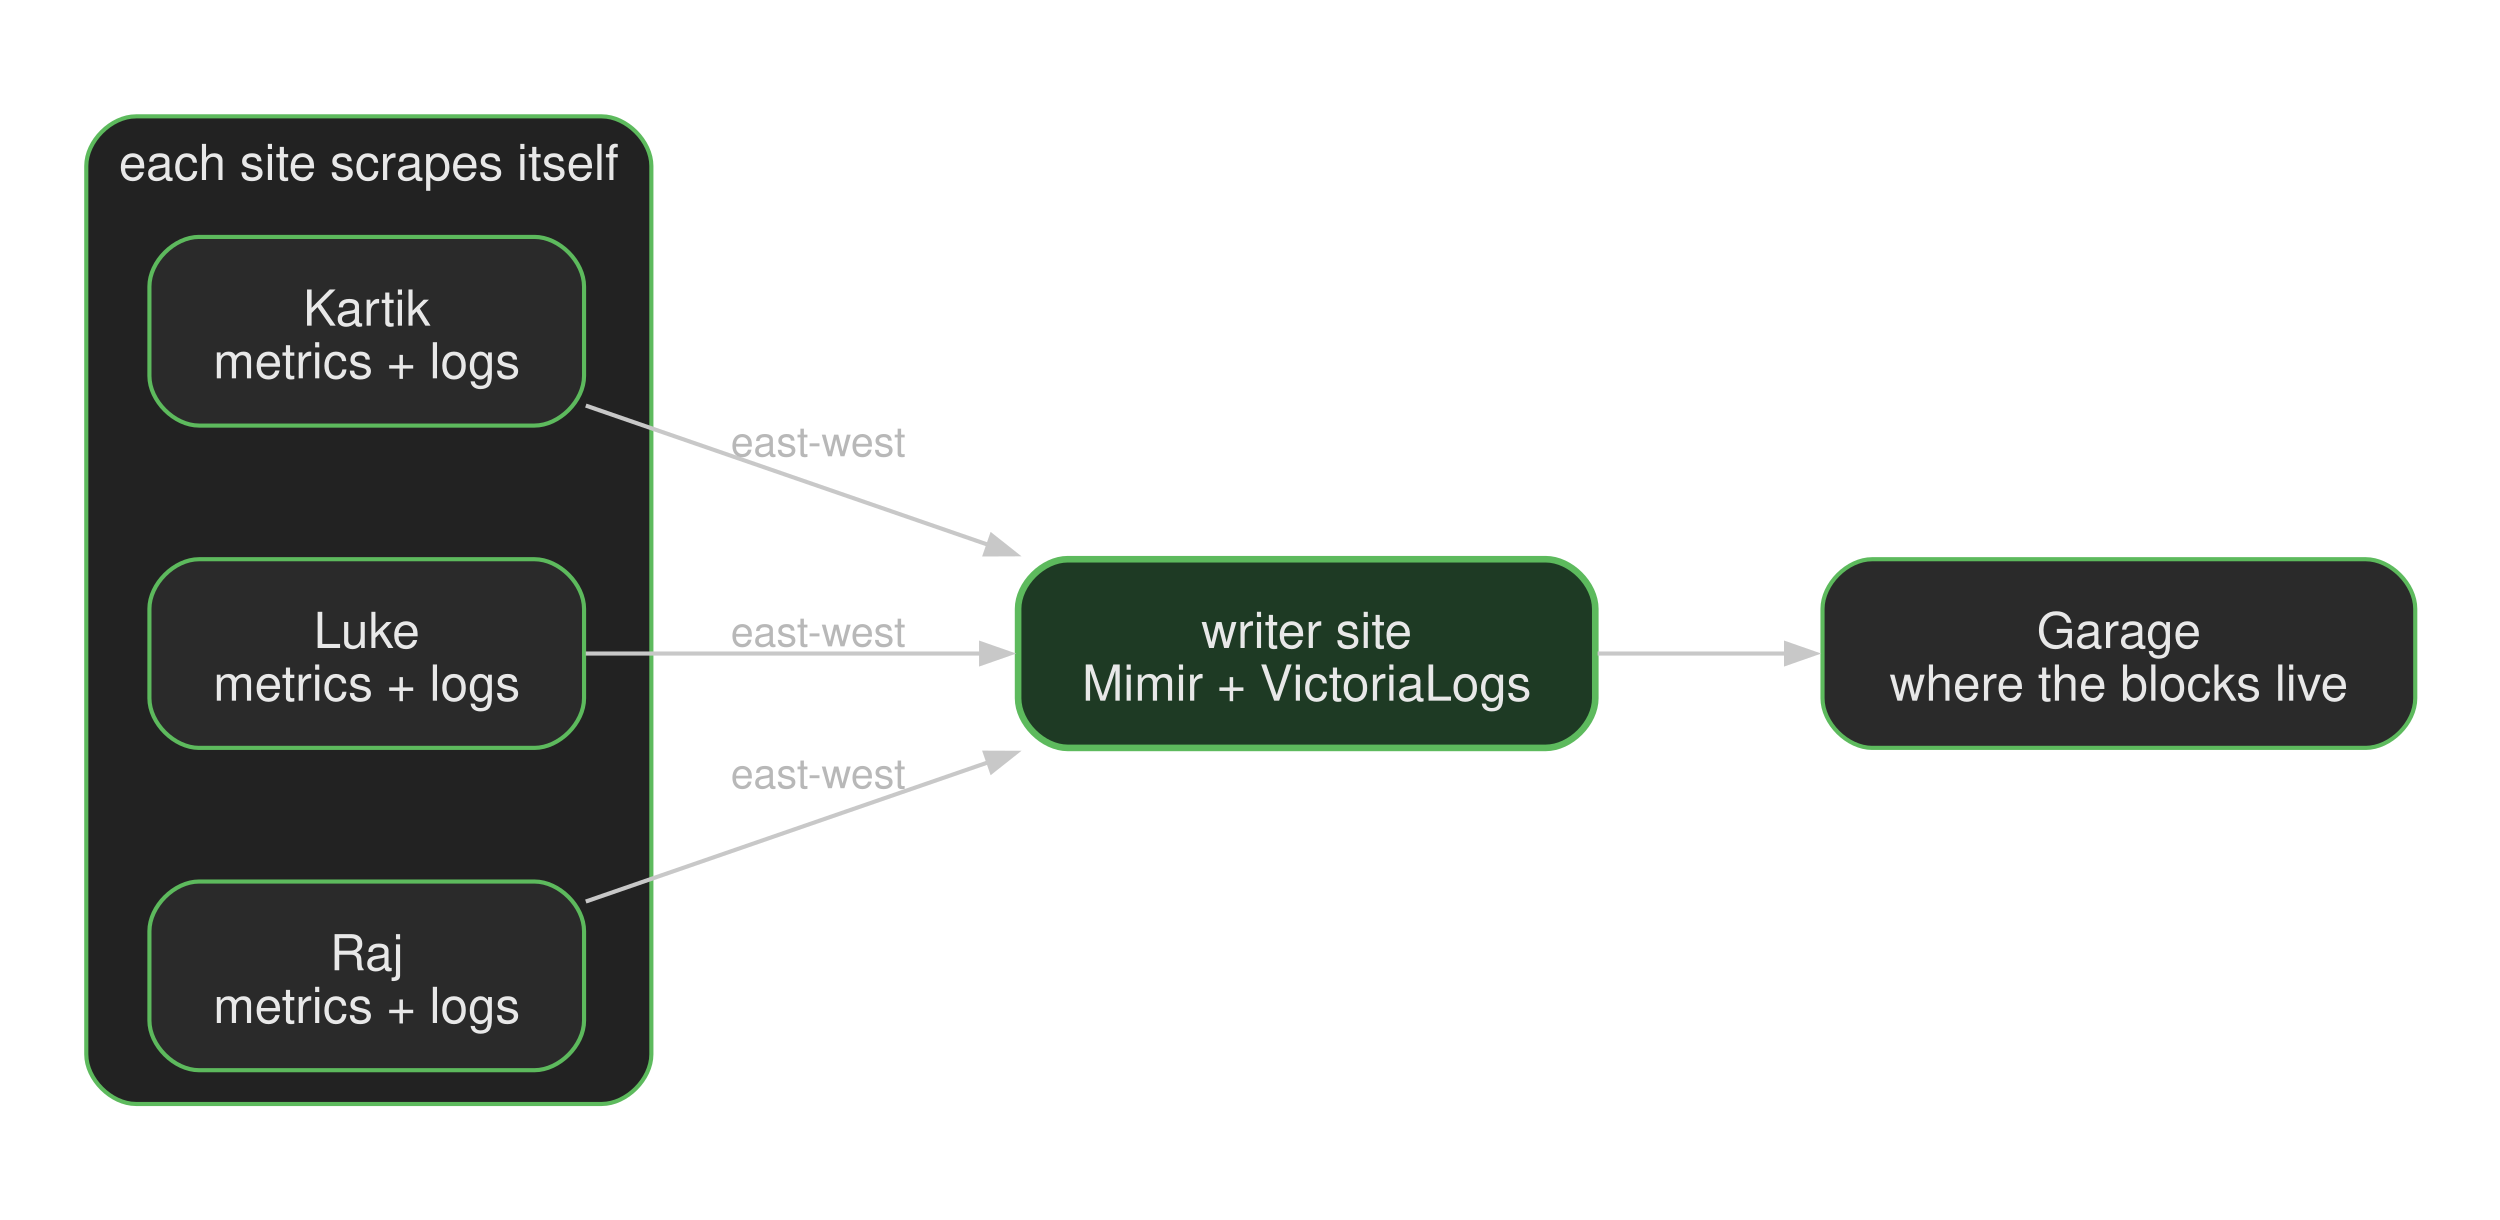
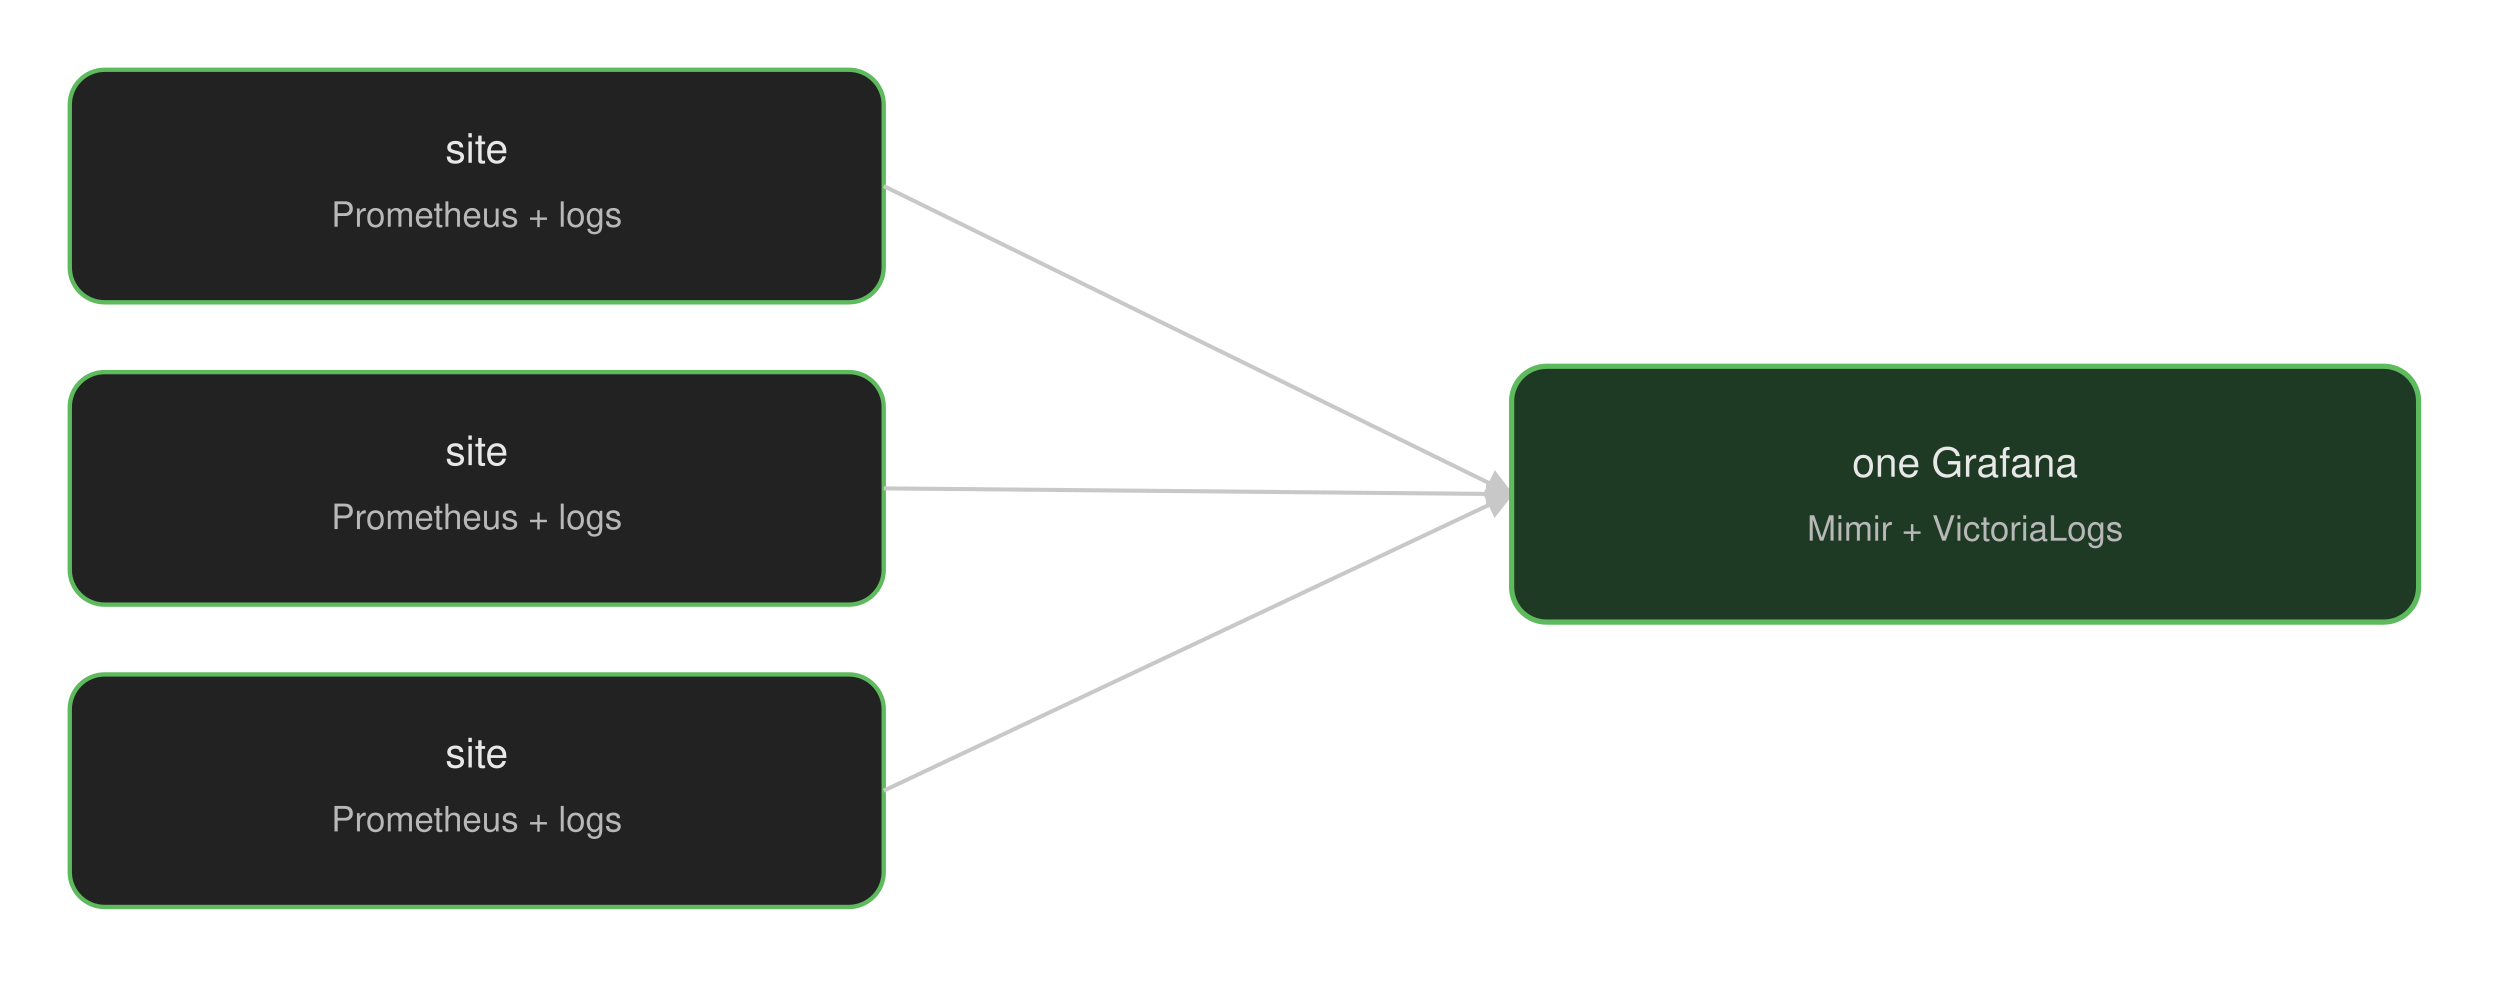
- <svg xmlns="http://www.w3.org/2000/svg" width="605pt" height="295pt" viewBox="0.00 0.00 605.00 295.00">
-   <g id="graph0" class="graph" transform="scale(1 1) rotate(0) translate(20.16 275.16)">
-     <g id="clust1" class="cluster">
-       <path fill="#222222" stroke="#5dba5d" d="M12.72,-8C12.72,-8 125.47,-8 125.47,-8 131.47,-8 137.47,-14 137.47,-20 137.47,-20 137.47,-235 137.47,-235 137.47,-241 131.47,-247 125.47,-247 125.47,-247 12.72,-247 12.72,-247 6.72,-247 0.72,-241 0.72,-235 0.72,-235 0.72,-20 0.72,-20 0.72,-14 6.72,-8 12.72,-8" />
-       <text xml:space="preserve" text-anchor="middle" x="69.09" y="-231.6" font-family="Helvetica,sans-Serif" font-size="12.00" fill="#e8e8e8">each site scrapes itself</text>
-     </g>
-     <g id="node1" class="node">
-       <path fill="#2a2a2a" stroke="#5dba5d" d="M109.18,-217.83C109.18,-217.83 28,-217.83 28,-217.83 22,-217.83 16,-211.83 16,-205.83 16,-205.83 16,-184.17 16,-184.17 16,-178.17 22,-172.17 28,-172.17 28,-172.17 109.18,-172.17 109.18,-172.17 115.18,-172.17 121.18,-178.17 121.18,-184.17 121.18,-184.17 121.18,-205.83 121.18,-205.83 121.18,-211.83 115.18,-217.83 109.18,-217.83" />
-       <text xml:space="preserve" text-anchor="middle" x="68.59" y="-196.35" font-family="Helvetica,sans-Serif" font-size="12.00" fill="#e8e8e8">Kartik</text>
-       <text xml:space="preserve" text-anchor="middle" x="68.59" y="-183.6" font-family="Helvetica,sans-Serif" font-size="12.00" fill="#e8e8e8">metrics + logs</text>
-     </g>
-     <g id="node4" class="node">
-       <path fill="#1e3a24" stroke="#5dba5d" stroke-width="1.6" d="M353.9,-139.83C353.9,-139.83 238.22,-139.83 238.22,-139.83 232.22,-139.83 226.22,-133.83 226.22,-127.83 226.22,-127.83 226.22,-106.17 226.22,-106.17 226.22,-100.17 232.22,-94.17 238.22,-94.17 238.22,-94.17 353.9,-94.17 353.9,-94.17 359.9,-94.17 365.9,-100.17 365.9,-106.17 365.9,-106.17 365.9,-127.83 365.9,-127.83 365.9,-133.83 359.9,-139.83 353.9,-139.83" />
-       <text xml:space="preserve" text-anchor="middle" x="296.06" y="-118.35" font-family="Helvetica,sans-Serif" font-size="12.00" fill="#e8e8e8">writer site</text>
-       <text xml:space="preserve" text-anchor="middle" x="296.06" y="-105.6" font-family="Helvetica,sans-Serif" font-size="12.00" fill="#e8e8e8">Mimir + VictoriaLogs</text>
-     </g>
-     <g id="edge1" class="edge">
-       <path fill="none" stroke="#c8c8c8" d="M121.6,-177.01C150.49,-167.01 186.97,-154.39 219.01,-143.31" />
-       <polygon fill="#c8c8c8" stroke="#c8c8c8" points="219.81,-145.62 225.62,-141.02 218.21,-140.99 219.81,-145.62" />
-       <text xml:space="preserve" text-anchor="middle" x="177.84" y="-164.74" font-family="Helvetica,sans-Serif" font-size="10.00" fill="#b8b8b8">east-west</text>
-     </g>
-     <g id="node2" class="node">
-       <path fill="#2a2a2a" stroke="#5dba5d" d="M109.18,-139.83C109.18,-139.83 28,-139.83 28,-139.83 22,-139.83 16,-133.83 16,-127.83 16,-127.83 16,-106.17 16,-106.17 16,-100.17 22,-94.17 28,-94.17 28,-94.17 109.18,-94.17 109.18,-94.17 115.18,-94.17 121.18,-100.17 121.18,-106.17 121.18,-106.17 121.18,-127.83 121.18,-127.83 121.18,-133.83 115.18,-139.83 109.18,-139.83" />
-       <text xml:space="preserve" text-anchor="middle" x="68.59" y="-118.35" font-family="Helvetica,sans-Serif" font-size="12.00" fill="#e8e8e8">Luke</text>
-       <text xml:space="preserve" text-anchor="middle" x="68.59" y="-105.6" font-family="Helvetica,sans-Serif" font-size="12.00" fill="#e8e8e8">metrics + logs</text>
-     </g>
-     <g id="edge2" class="edge">
-       <path fill="none" stroke="#c8c8c8" d="M121.6,-117C150.01,-117 185.76,-117 217.41,-117" />
-       <polygon fill="#c8c8c8" stroke="#c8c8c8" points="217.27,-119.45 224.27,-117 217.27,-114.55 217.27,-119.45" />
-       <text xml:space="preserve" text-anchor="middle" x="177.84" y="-118.75" font-family="Helvetica,sans-Serif" font-size="10.00" fill="#b8b8b8">east-west</text>
-     </g>
-     <g id="node3" class="node">
-       <path fill="#2a2a2a" stroke="#5dba5d" d="M109.18,-61.83C109.18,-61.83 28,-61.83 28,-61.83 22,-61.83 16,-55.83 16,-49.83 16,-49.83 16,-28.17 16,-28.17 16,-22.17 22,-16.17 28,-16.17 28,-16.17 109.18,-16.17 109.18,-16.17 115.18,-16.17 121.18,-22.17 121.18,-28.17 121.18,-28.17 121.18,-49.83 121.18,-49.83 121.18,-55.83 115.18,-61.83 109.18,-61.83" />
-       <text xml:space="preserve" text-anchor="middle" x="68.59" y="-40.35" font-family="Helvetica,sans-Serif" font-size="12.00" fill="#e8e8e8">Raj</text>
-       <text xml:space="preserve" text-anchor="middle" x="68.59" y="-27.6" font-family="Helvetica,sans-Serif" font-size="12.00" fill="#e8e8e8">metrics + logs</text>
-     </g>
-     <g id="edge3" class="edge">
-       <path fill="none" stroke="#c8c8c8" d="M121.6,-56.99C150.49,-66.99 186.97,-79.61 219.01,-90.69" />
-       <polygon fill="#c8c8c8" stroke="#c8c8c8" points="218.21,-93.01 225.62,-92.98 219.81,-88.38 218.21,-93.01" />
-       <text xml:space="preserve" text-anchor="middle" x="177.84" y="-84.42" font-family="Helvetica,sans-Serif" font-size="10.00" fill="#b8b8b8">east-west</text>
-     </g>
-     <g id="node5" class="node">
-       <path fill="#2a2a2a" stroke="#5dba5d" d="M552.33,-139.83C552.33,-139.83 432.89,-139.83 432.89,-139.83 426.89,-139.83 420.89,-133.83 420.89,-127.83 420.89,-127.83 420.89,-106.17 420.89,-106.17 420.89,-100.17 426.89,-94.17 432.89,-94.17 432.89,-94.17 552.33,-94.17 552.33,-94.17 558.33,-94.17 564.33,-100.17 564.33,-106.17 564.33,-106.17 564.33,-127.83 564.33,-127.83 564.33,-133.83 558.33,-139.83 552.33,-139.83" />
-       <text xml:space="preserve" text-anchor="middle" x="492.61" y="-118.35" font-family="Helvetica,sans-Serif" font-size="12.00" fill="#e8e8e8">Garage</text>
-       <text xml:space="preserve" text-anchor="middle" x="492.61" y="-105.6" font-family="Helvetica,sans-Serif" font-size="12.00" fill="#e8e8e8">where the blocks live</text>
-     </g>
-     <g id="edge4" class="edge">
-       <path fill="none" stroke="#c8c8c8" d="M366.47,-117C381.29,-117 397.06,-117 412.23,-117" />
-       <polygon fill="#c8c8c8" stroke="#c8c8c8" points="412.07,-119.45 419.07,-117 412.07,-114.55 412.07,-119.45" />
-     </g>
-   </g>
+ <svg xmlns="http://www.w3.org/2000/svg" viewBox="0 0 860 340" width="860" height="340">
+   <style>
+     .card { fill: #222; stroke: #5dba5d; stroke-width: 1.5; }
+     .hi { fill: #1e3a24; stroke: #5dba5d; stroke-width: 1.8; }
+     .t { fill: #e8e8e8; font-family: ui-sans-serif, Helvetica, Arial, sans-serif; font-size: 14px; text-anchor: middle; }
+     .s { fill: #b8b8b8; font-family: ui-sans-serif, Helvetica, Arial, sans-serif; font-size: 12px; text-anchor: middle; }
+     .line { stroke: #c8c8c8; stroke-width: 1.4; fill: none; marker-end: url(#a); }
+   </style>
+   <defs>
+     <marker id="a" viewBox="0 0 10 10" refX="9" refY="5" markerWidth="7" markerHeight="7" orient="auto-start-reverse">
+       <path d="M 0 0 L 10 5 L 0 10 z" fill="#c8c8c8" />
+     </marker>
+   </defs>
+   <rect class="card" x="24" y="24" width="280" height="80" rx="12" />
+   <text class="t" x="164" y="56">site</text>
+   <text class="s" x="164" y="78">Prometheus + logs</text>
+   <rect class="card" x="24" y="128" width="280" height="80" rx="12" />
+   <text class="t" x="164" y="160">site</text>
+   <text class="s" x="164" y="182">Prometheus + logs</text>
+   <rect class="card" x="24" y="232" width="280" height="80" rx="12" />
+   <text class="t" x="164" y="264">site</text>
+   <text class="s" x="164" y="286">Prometheus + logs</text>
+   <line class="line" x1="304" y1="64" x2="520" y2="170" />
+   <line class="line" x1="304" y1="168" x2="520" y2="170" />
+   <line class="line" x1="304" y1="272" x2="520" y2="170" />
+   <rect class="hi" x="520" y="126" width="312" height="88" rx="12" />
+   <text class="t" x="676" y="164">one Grafana</text>
+   <text class="s" x="676" y="186">Mimir + VictoriaLogs</text>
</svg>
